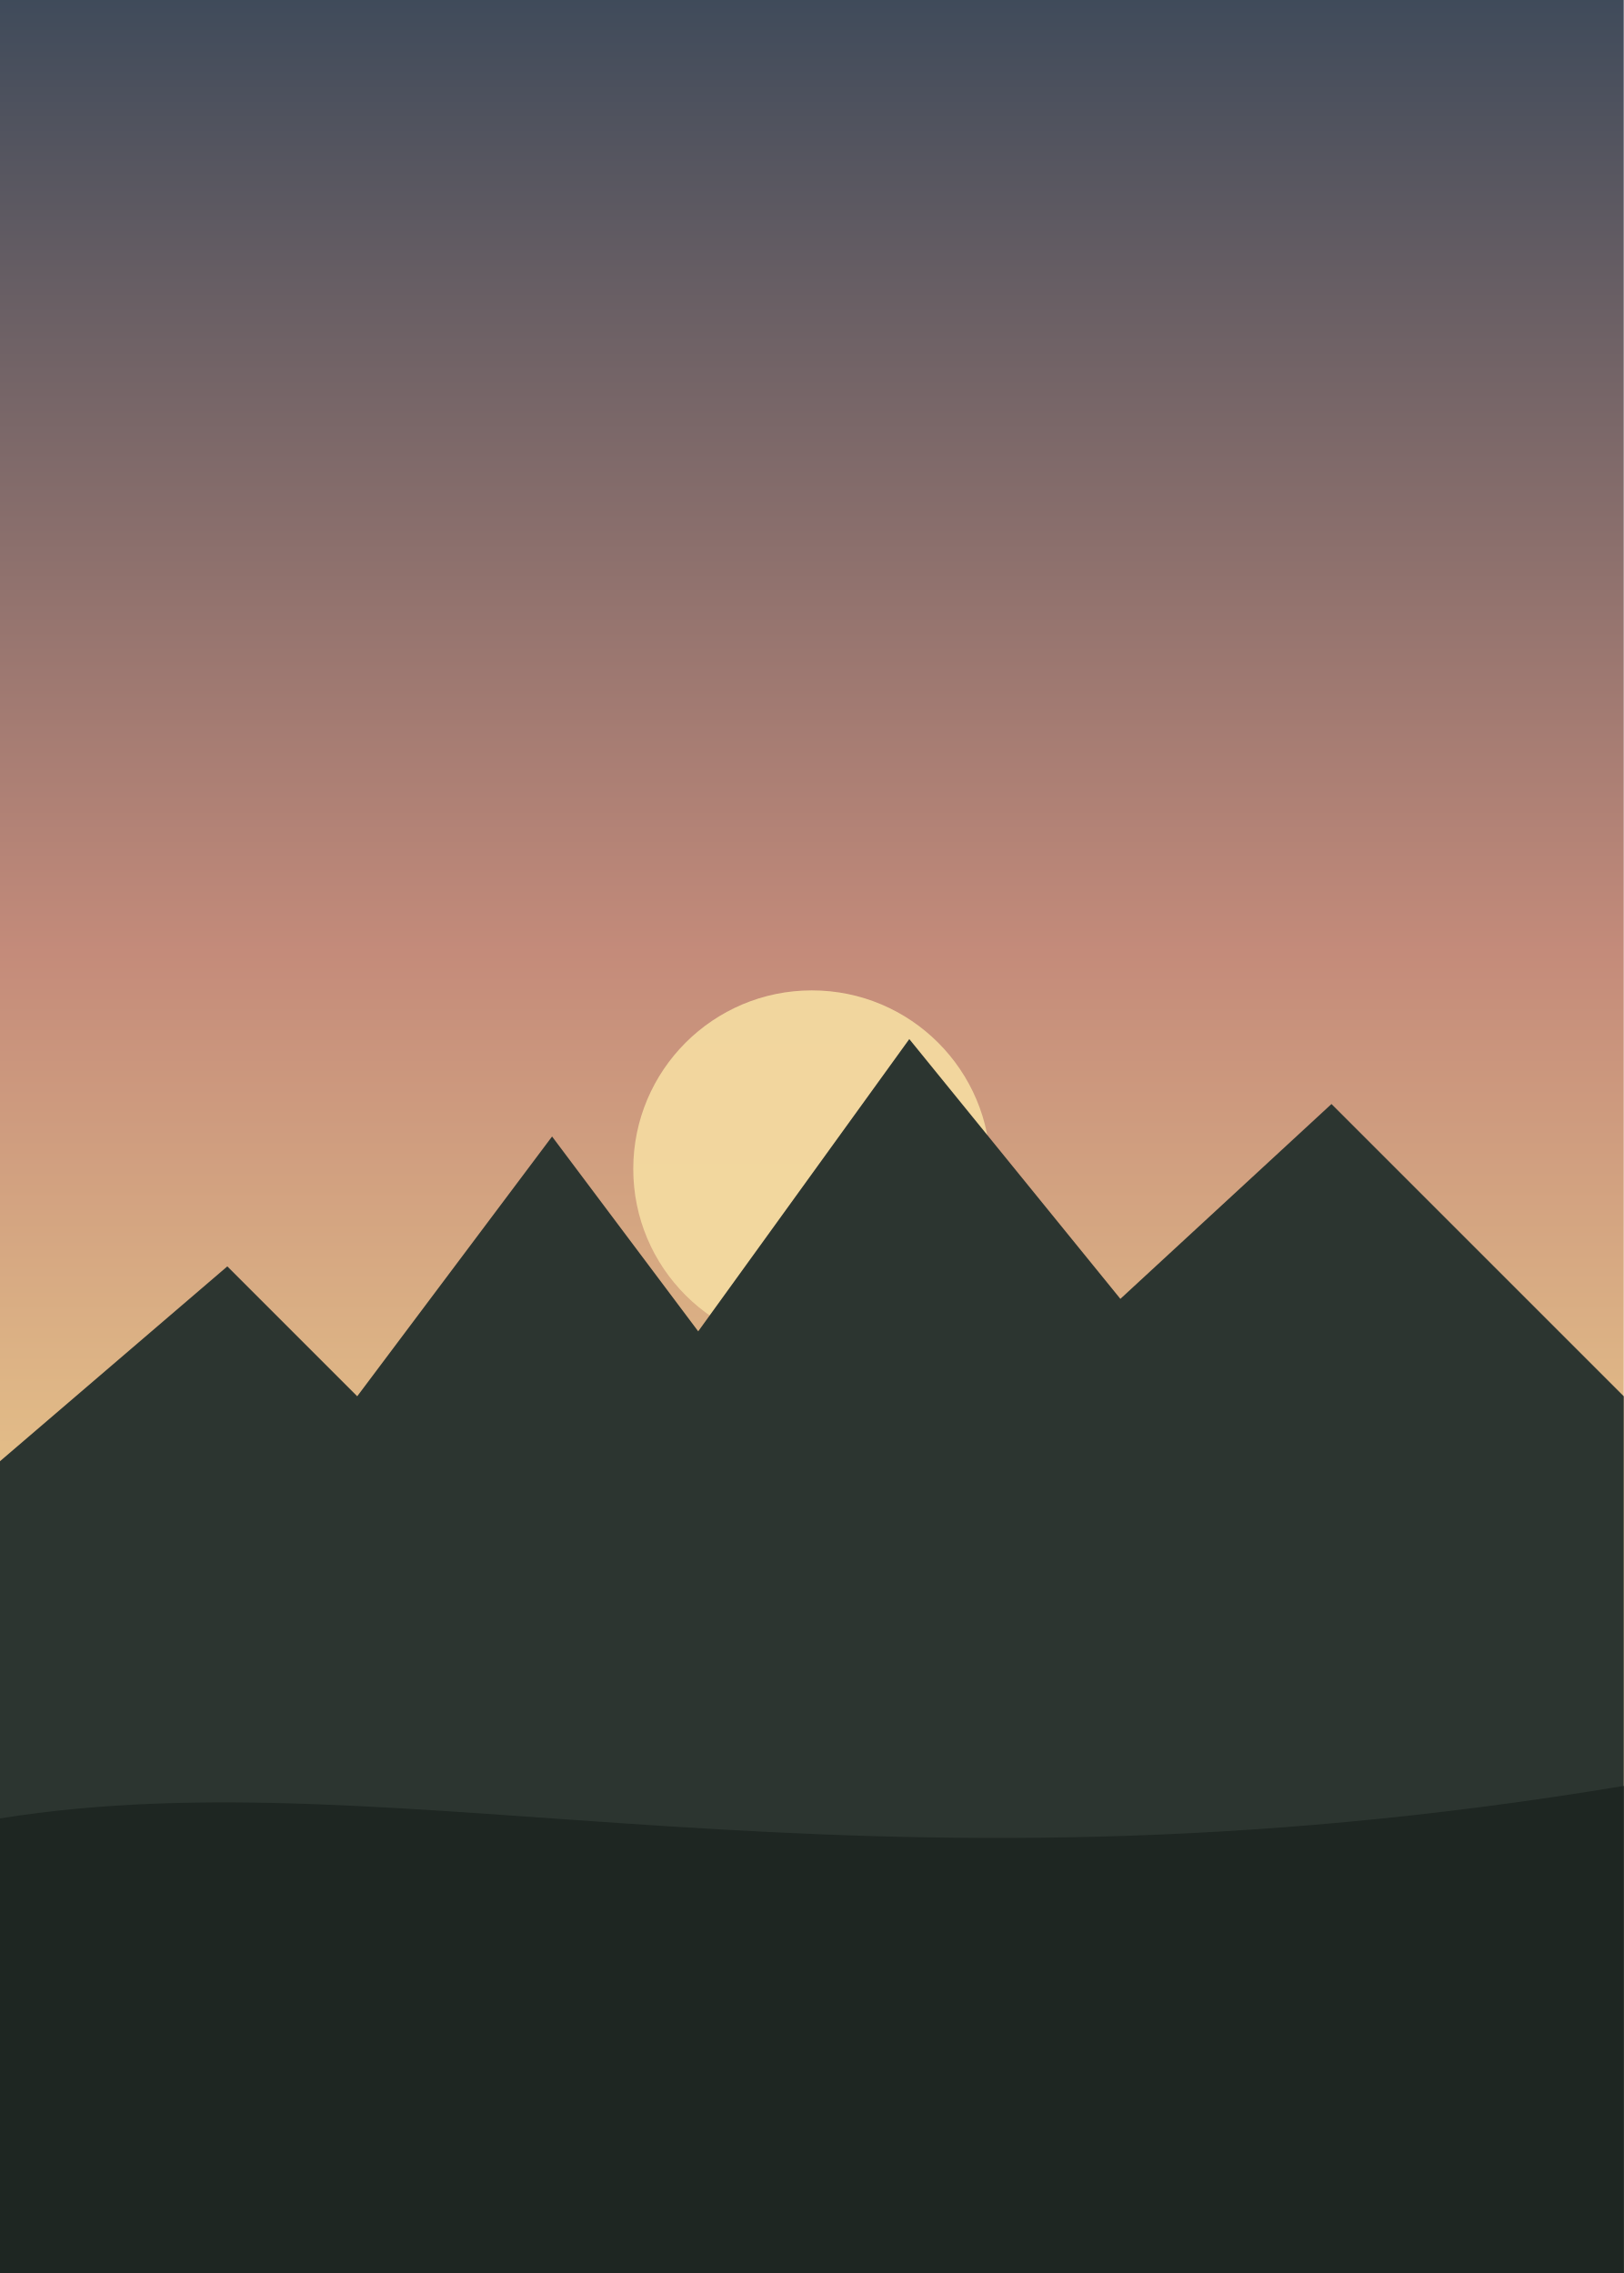
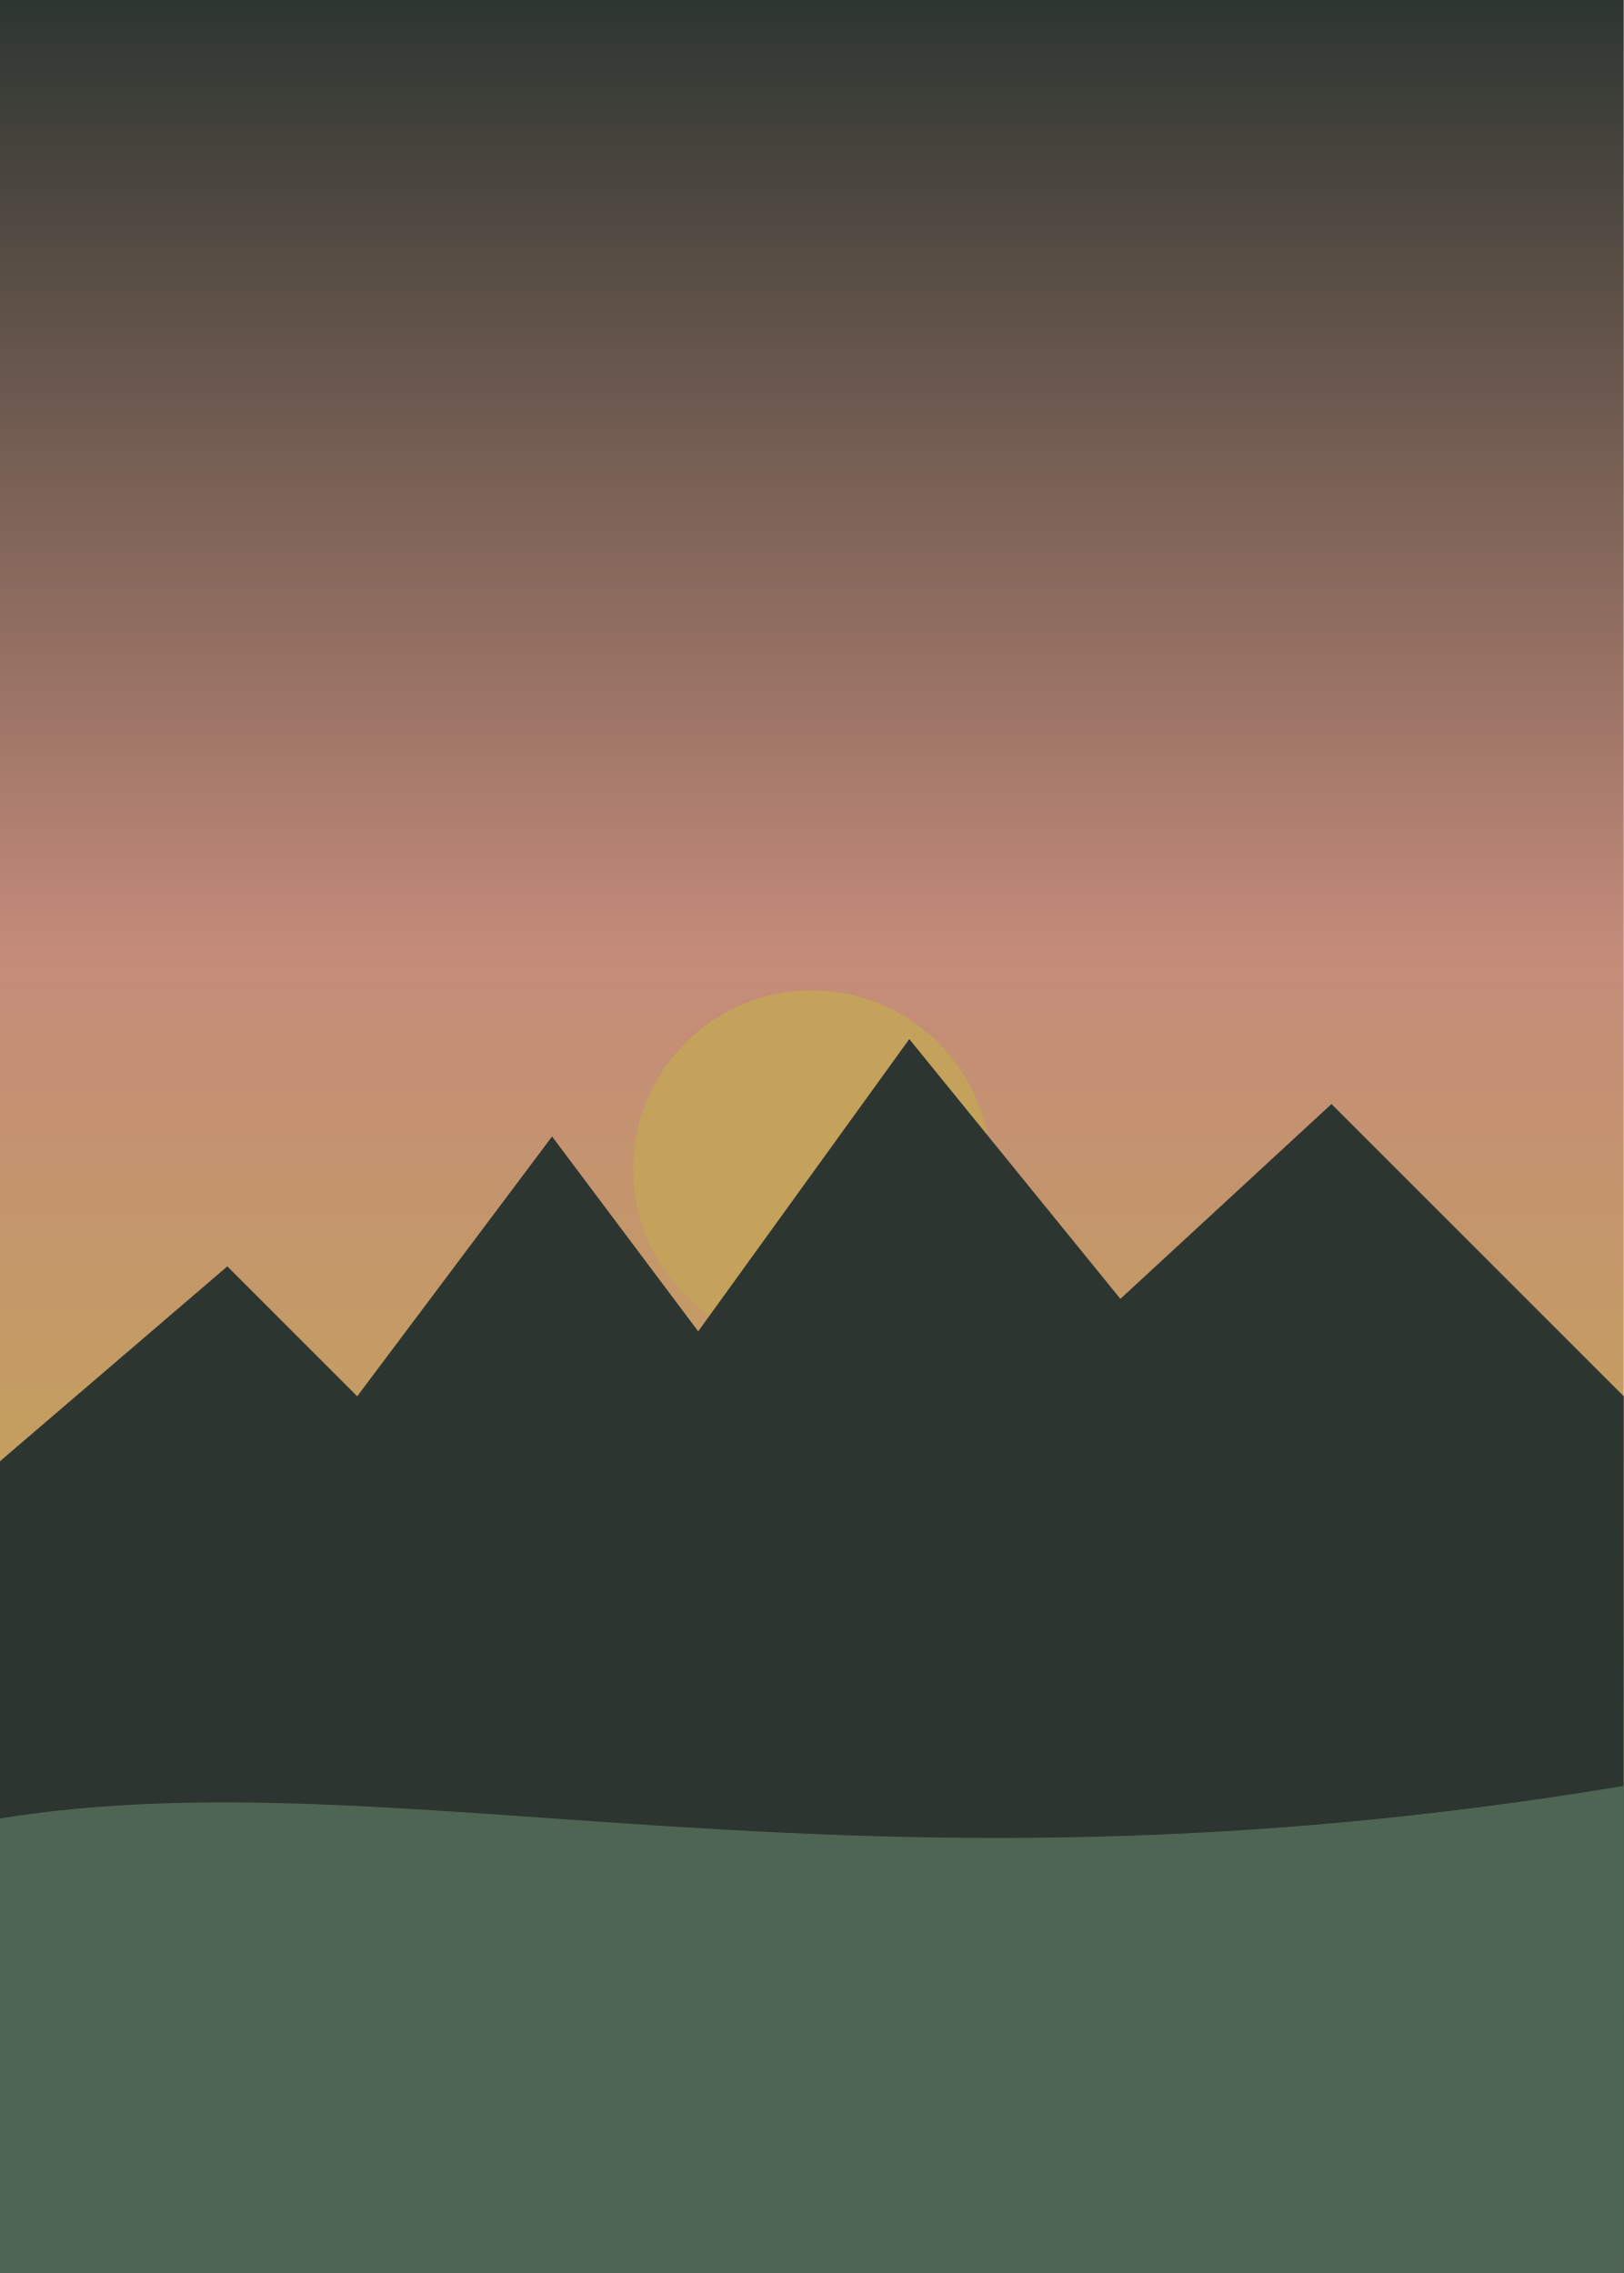
<svg xmlns="http://www.w3.org/2000/svg" viewBox="0 0 1000 1400" role="img" aria-label="The Last Light placeholder">
  <defs>
    <linearGradient id="ll-sky" x1="0" y1="0" x2="0" y2="1">
-       <stop offset="0%" stop-color="#3E4A5A" />
+       <stop offset="0%" stop-color="#2C3530" />
      <stop offset="42%" stop-color="#C48B7A" />
-       <stop offset="68%" stop-color="#E8C58A" />
-       <stop offset="100%" stop-color="#4E5E4C" />
+       <stop offset="68%" stop-color="#C4A35A" />
+       <stop offset="100%" stop-color="#5E7462" />
    </linearGradient>
  </defs>
  <rect width="1000" height="1400" fill="url(#ll-sky)" />
-   <circle cx="500" cy="720" r="110" fill="#F3D9A0" opacity="0.95" />
+   <circle cx="500" cy="720" r="110" fill="#C4A35A" opacity="0.95" />
  <path d="M0 900 L 140 780 L 220 860 L 340 700 L 430 820 L 560 640 L 690 800 L 820 680 L 1000 860 L 1000 1400 L 0 1400 Z" fill="#2C3530" />
-   <path d="M0 1120 C 250 1080, 520 1180, 1000 1100 L 1000 1400 L 0 1400 Z" fill="#1E2622" />
+   <path d="M0 1120 C 250 1080, 520 1180, 1000 1100 L 1000 1400 L 0 1400 Z" fill="#4E6554" />
</svg>
